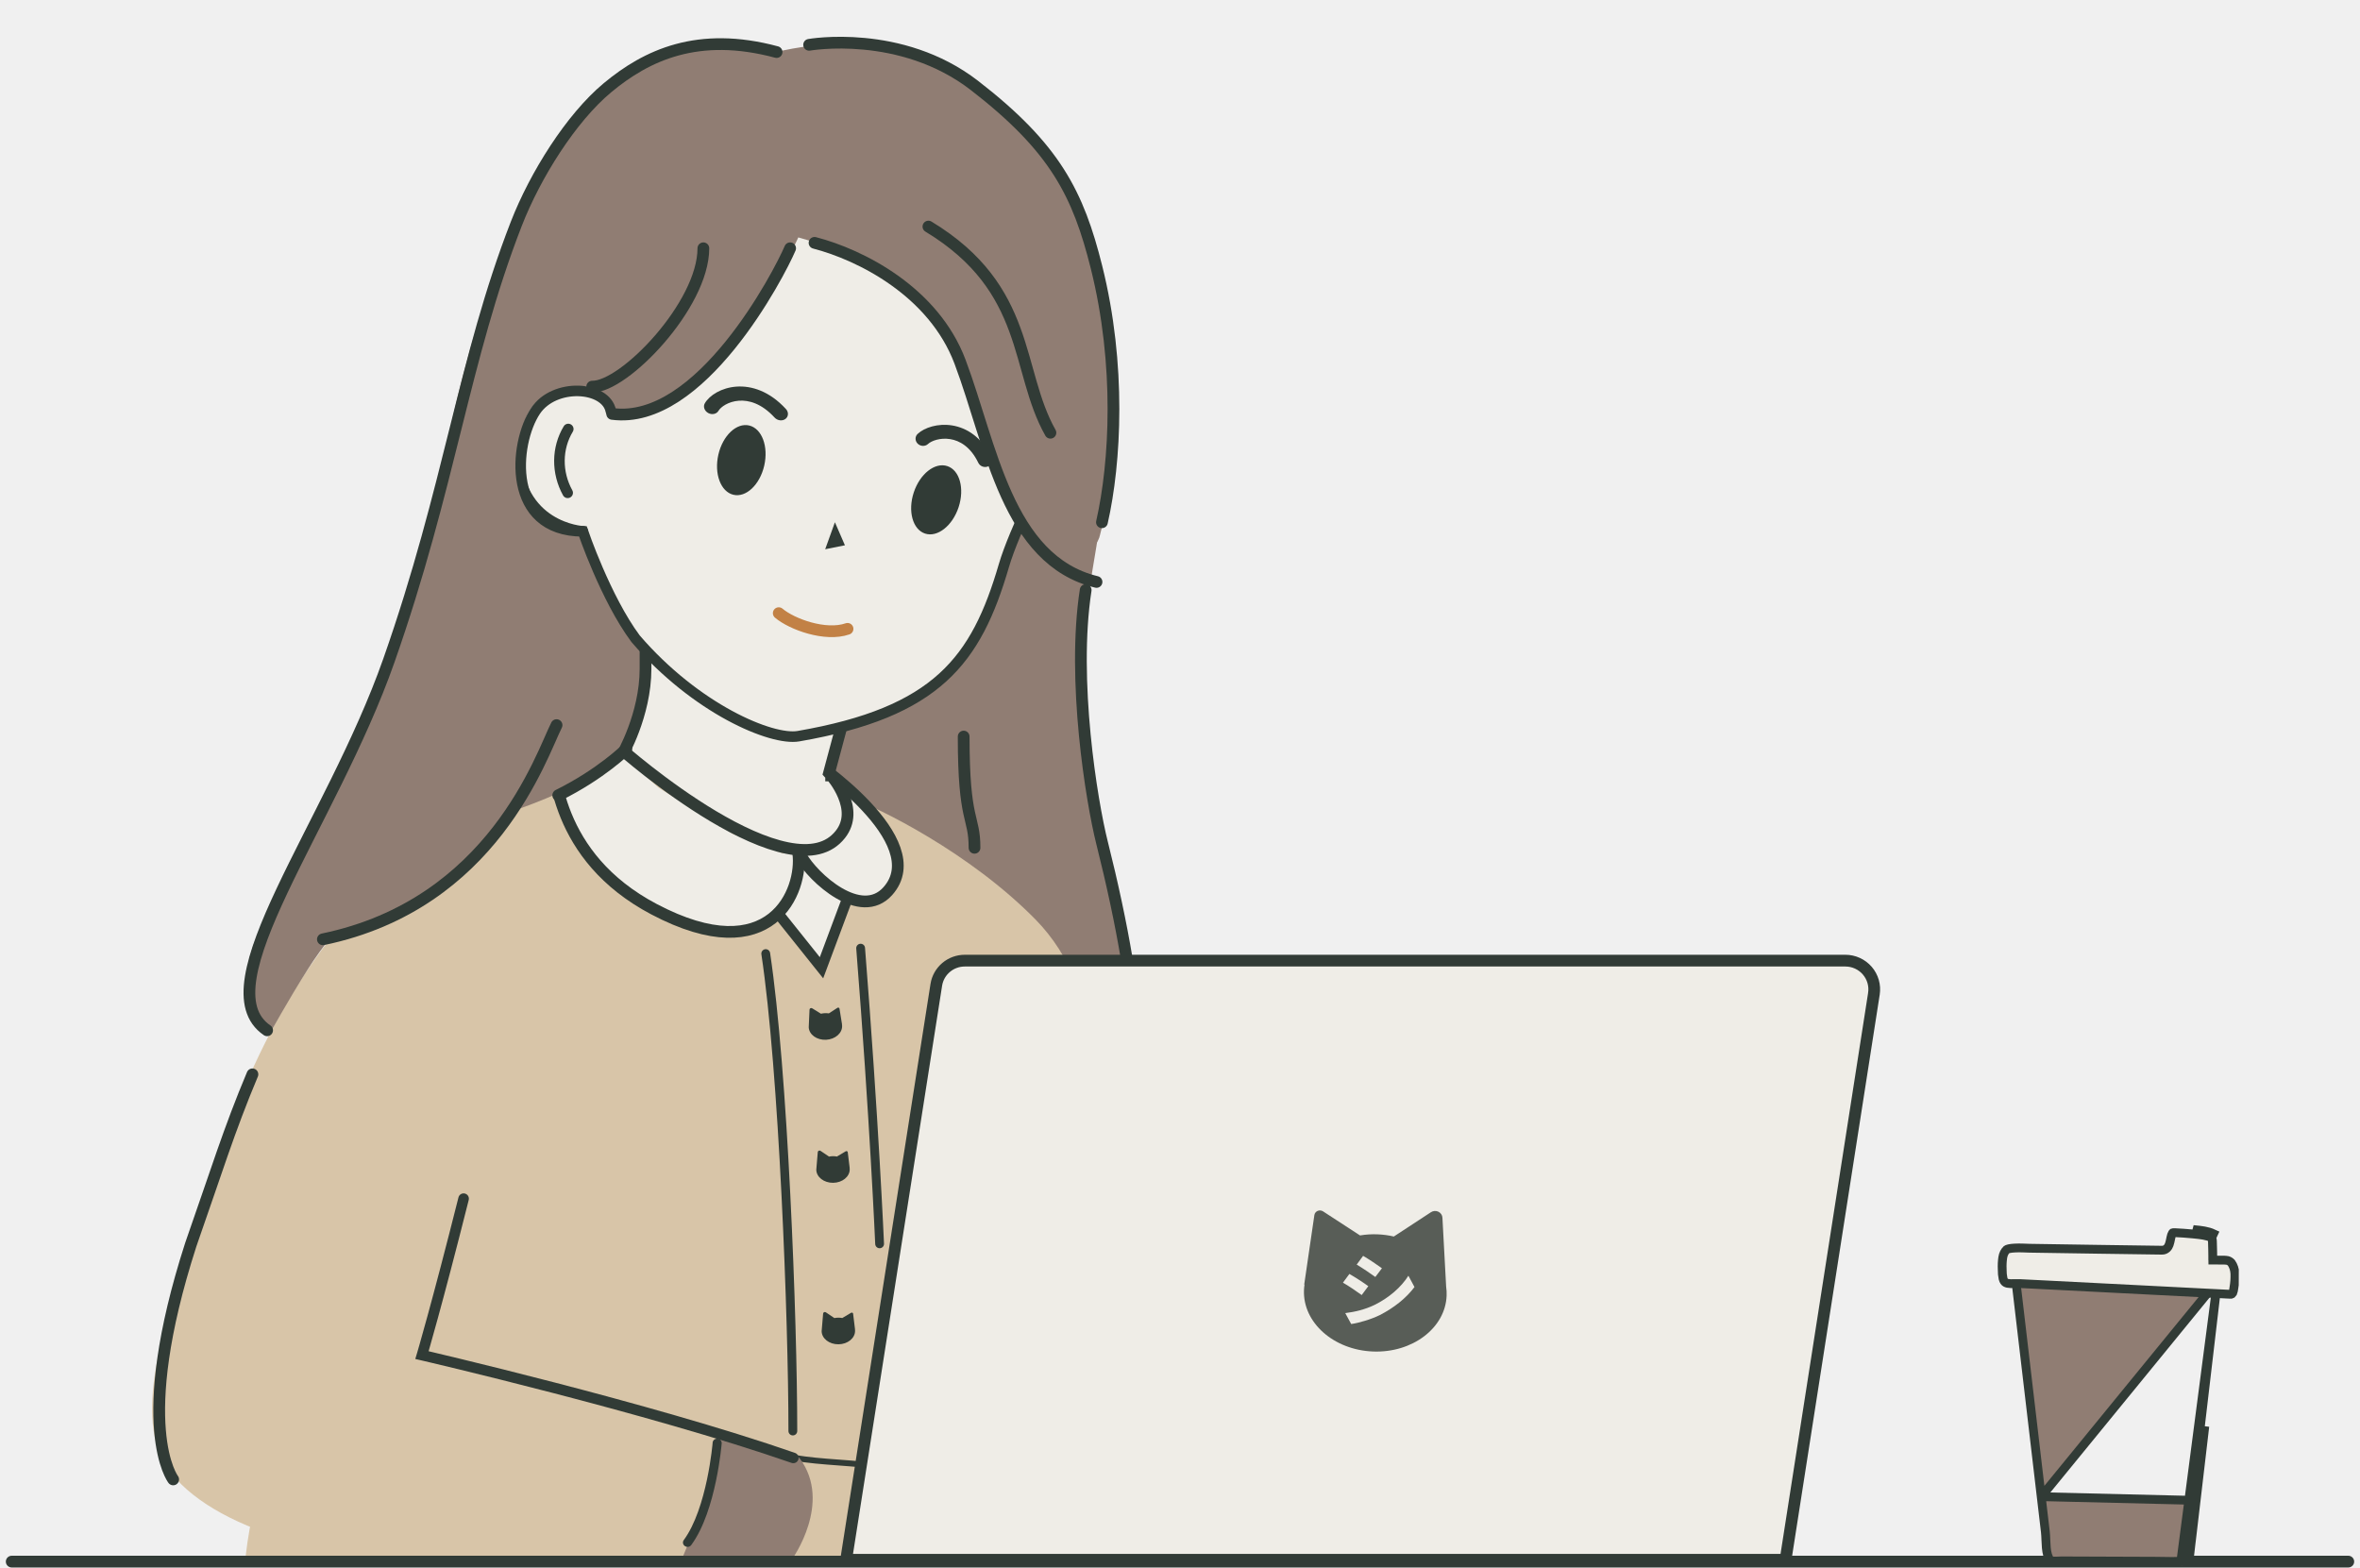
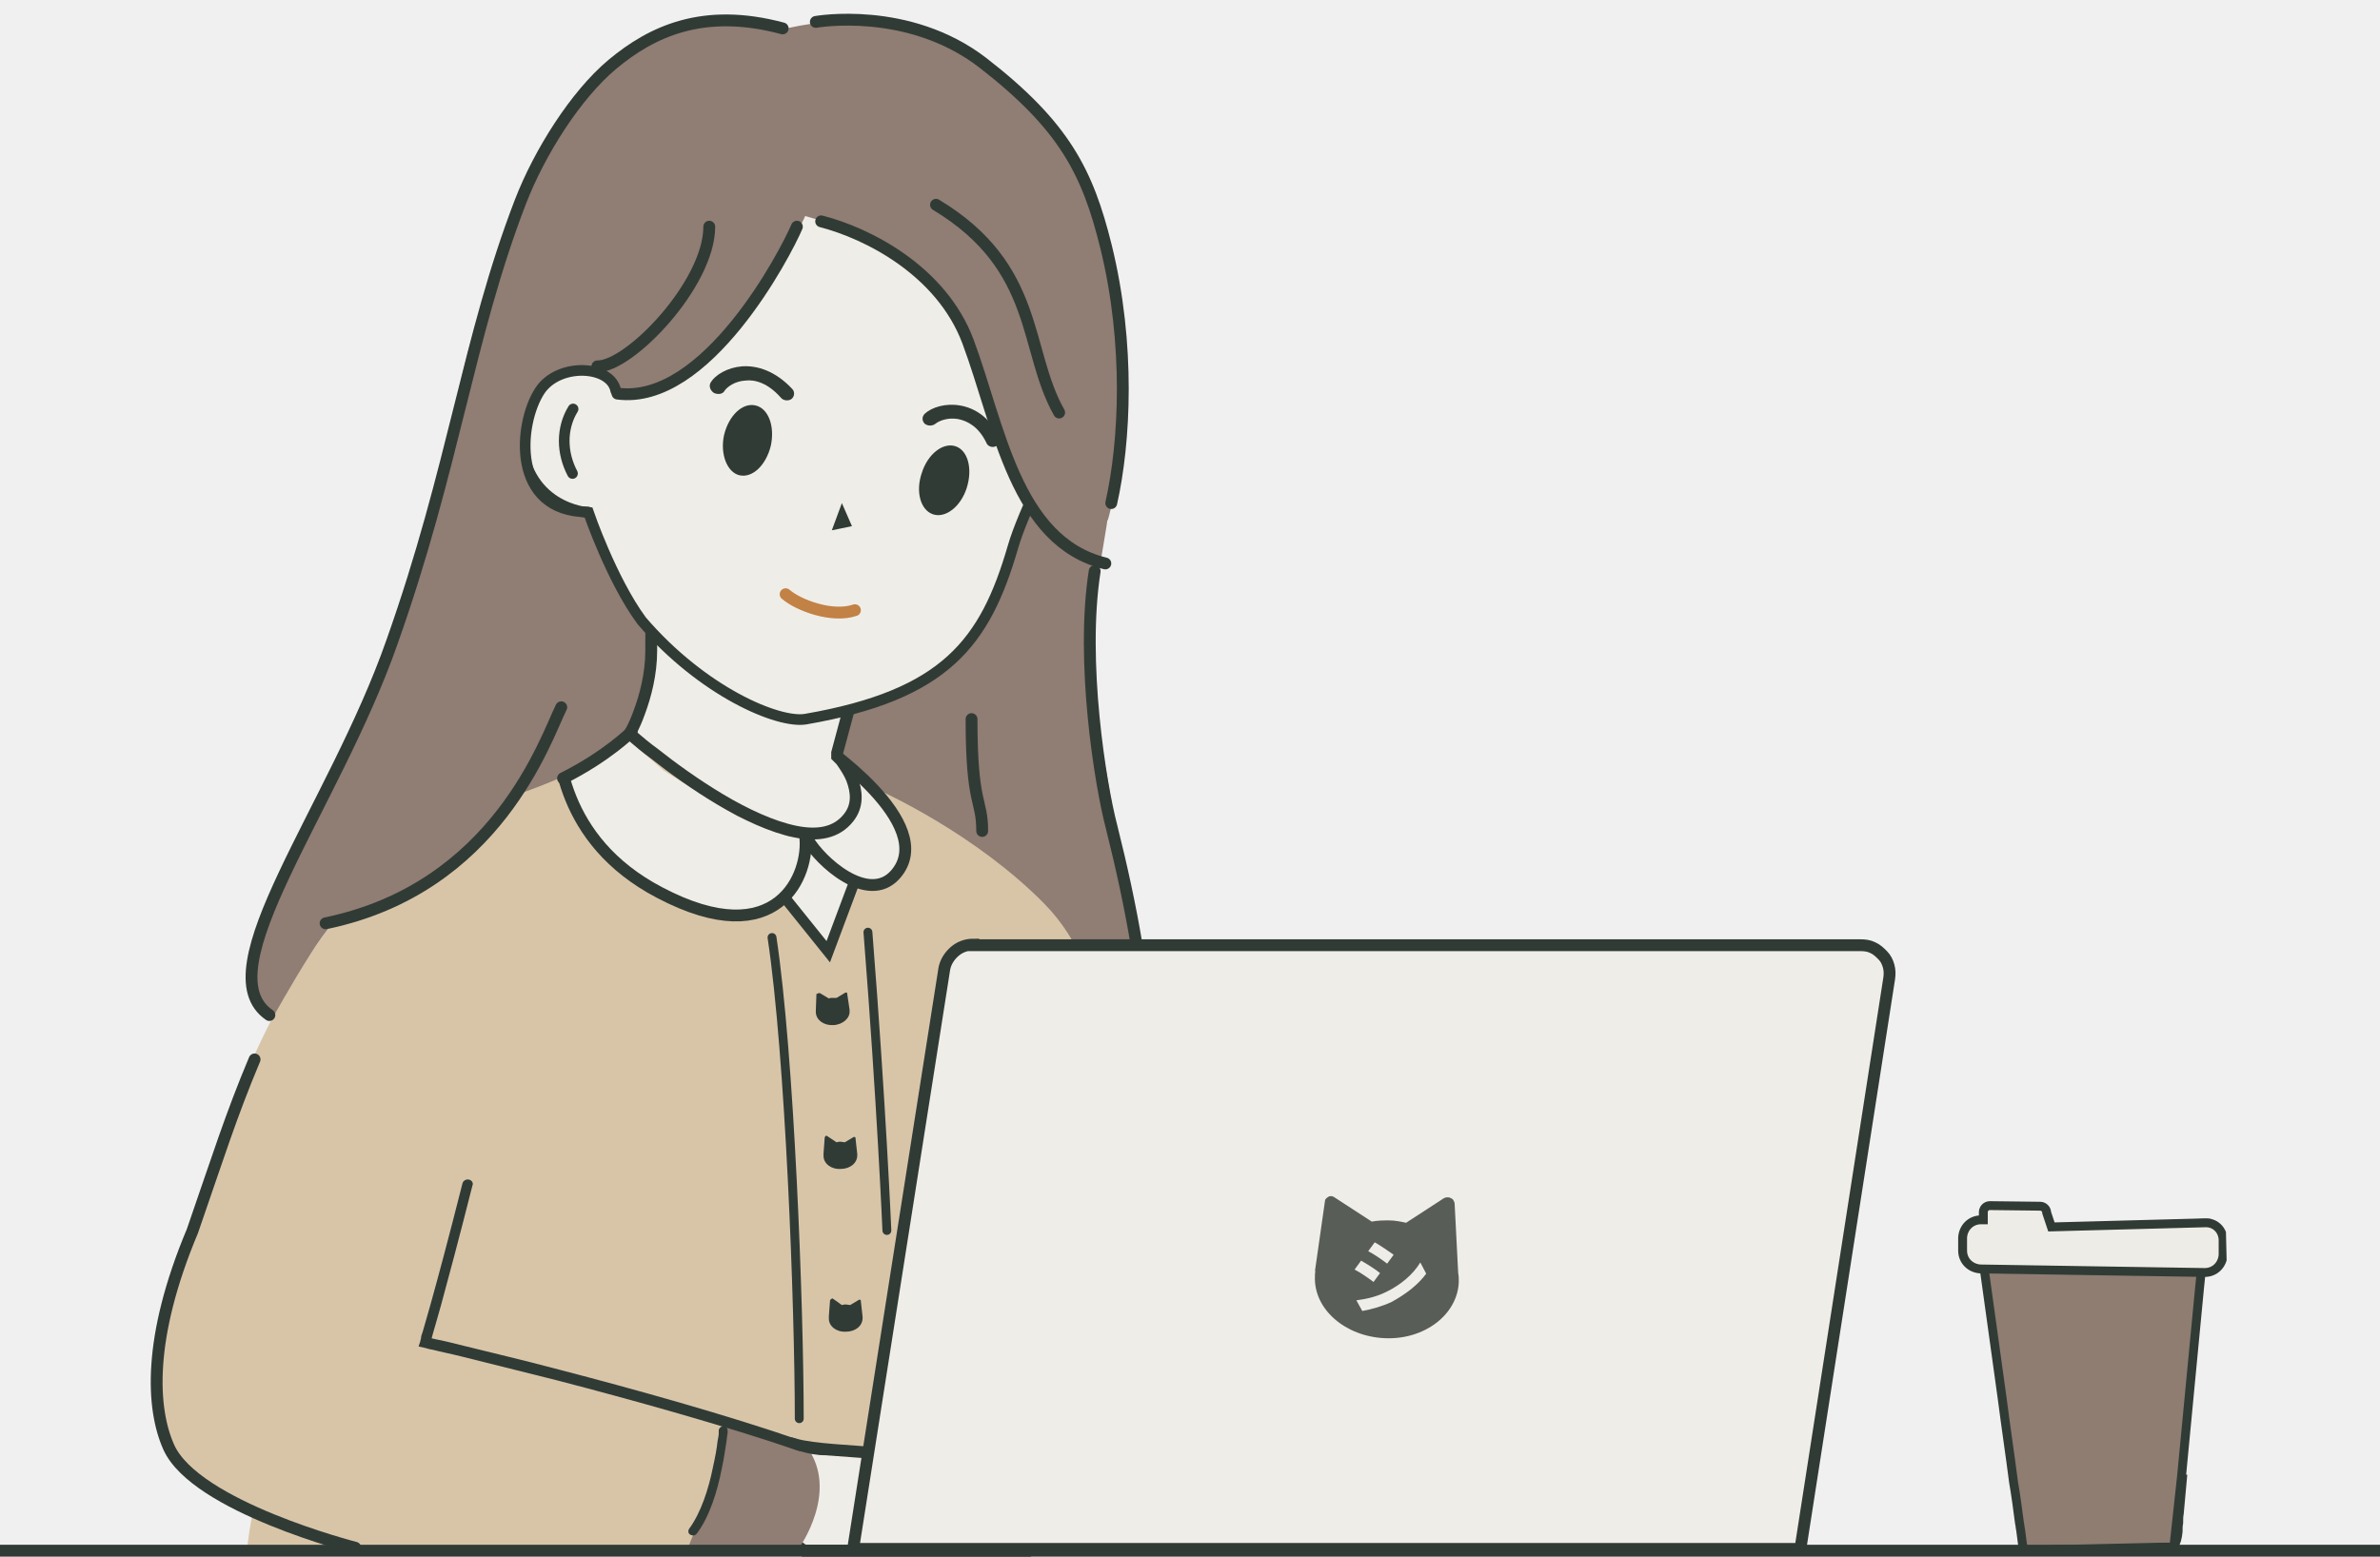
- <svg xmlns="http://www.w3.org/2000/svg" width="402" height="267" viewBox="0 0 402 267" fill="none">
-   <path d="M186.78 71.72L87.67 60.428L87.67 152.041L138.131 150.852C138.131 150.852 164.418 231.138 183.086 217.88C201.745 204.628 187.571 141.384 184.579 121.954C183.164 112.764 185.281 102.088 186.78 92.948C188.735 81.028 186.78 71.72 186.78 71.72Z" fill="#907D73" />
-   <path d="M41.84 265.096H179.355C182.834 223.36 189.904 202.031 186.121 188.551C186.121 188.551 188.772 169.23 176.381 156.617C165.179 145.214 149.63 137.58 144.872 135.888C140.113 134.195 136.149 143.465 136.149 143.465C130.906 132.569 106.23 127.111 106.23 127.111C106.23 127.111 99.831 135.554 94.626 135.888C82.424 136.617 73.274 153.77 65.383 164.709C63.352 173.221 51.426 180.16 48.861 205.278C47.426 219.474 45.954 234.597 44.468 248.732C43.579 257.133 42.703 257.769 41.84 265.096Z" fill="#D8C5A8" />
-   <path d="M137.894 171.971L137.775 174.636C137.759 174.753 137.753 174.87 137.759 174.988C137.822 176.239 139.145 177.19 140.715 177.113C142.285 177.036 143.506 175.959 143.443 174.708C143.439 174.633 143.431 174.559 143.418 174.485L143.433 174.497L142.998 171.805C142.992 171.771 142.977 171.738 142.954 171.71C142.931 171.682 142.901 171.66 142.866 171.647C142.831 171.633 142.793 171.627 142.755 171.631C142.718 171.634 142.681 171.647 142.65 171.667L141.186 172.616C140.956 172.582 140.721 172.57 140.488 172.582C140.269 172.593 140.052 172.624 139.839 172.674L138.351 171.753C138.308 171.725 138.258 171.709 138.205 171.706C138.153 171.703 138.101 171.713 138.054 171.736C138.007 171.758 137.968 171.792 137.939 171.833C137.911 171.874 137.896 171.922 137.894 171.971Z" fill="#313B36" />
-   <path d="M139.299 196.232L139.076 198.891C139.055 199.007 139.045 199.124 139.047 199.242C139.061 200.494 140.345 201.494 141.917 201.476C143.489 201.457 144.752 200.427 144.738 199.175C144.737 199.1 144.732 199.025 144.722 198.951L144.736 198.963L144.406 196.258C144.402 196.223 144.388 196.189 144.366 196.161C144.344 196.132 144.315 196.109 144.281 196.094C144.246 196.079 144.209 196.072 144.171 196.074C144.133 196.076 144.096 196.088 144.064 196.106L142.564 197C142.335 196.957 142.101 196.937 141.867 196.94C141.648 196.942 141.43 196.965 141.216 197.008L139.765 196.031C139.723 196.002 139.673 195.984 139.621 195.979C139.568 195.975 139.516 195.983 139.468 196.003C139.42 196.024 139.38 196.056 139.35 196.096C139.32 196.136 139.303 196.183 139.299 196.232Z" fill="#313B36" />
-   <path d="M140.211 223.739L139.988 226.398C139.967 226.514 139.957 226.631 139.959 226.749C139.973 228.001 141.257 229.002 142.83 228.983C144.402 228.965 145.664 227.935 145.65 226.682C145.649 226.607 145.644 226.532 145.634 226.458L145.648 226.471L145.318 223.765C145.314 223.73 145.3 223.697 145.278 223.668C145.256 223.639 145.227 223.616 145.193 223.601C145.158 223.586 145.121 223.579 145.083 223.582C145.045 223.584 145.008 223.595 144.976 223.614L143.476 224.507C143.247 224.464 143.013 224.444 142.779 224.447C142.56 224.45 142.342 224.473 142.128 224.515L140.677 223.539C140.635 223.51 140.585 223.492 140.533 223.487C140.481 223.482 140.428 223.49 140.38 223.511C140.333 223.531 140.292 223.563 140.262 223.604C140.232 223.644 140.215 223.691 140.211 223.739Z" fill="#313B36" />
-   <path d="M164.92 262.683C163.046 260.341 160.621 258.327 157.836 256.801M135.801 265.995C135.801 265.995 128.137 260.574 126.282 259.113L134.051 248C137.478 248.987 144.015 249.062 148.485 249.631C154.215 250.439 161.04 250.208 164.303 253.298C169.857 258.595 176.01 264.563 173.834 266L135.801 265.995Z" stroke="#313B36" stroke-linecap="round" />
-   <path d="M85.231 175.591C73.71 203.867 73.427 232.068 75.401 232.667C87.883 236.453 98.431 237.579 105.668 238.977C109.616 239.74 126.387 244.344 133.979 247.5C142.305 250.96 133.979 266 133.979 266C133.979 266 104.218 265.195 75.401 265.5C48.364 265.785 29.783 256.5 26.783 246.5C23.783 236.5 28.939 222.476 35.283 202.5C44.267 174.208 54.783 159.741 66.283 149C77.783 138.258 96.782 134.256 98.669 135.071C112.753 141.189 91.683 159.758 85.231 175.591Z" fill="#D8C5A8" />
-   <path d="M136.283 248.5C134.596 246.2 122.283 244.5 122.283 244.5L120.479 255L115.979 266L134.979 265.5C134.979 265.5 141.783 256 136.283 248.5Z" fill="#907D73" />
-   <path fill-rule="evenodd" clip-rule="evenodd" d="M79.189 203.304C78.707 203.182 78.218 203.475 78.096 203.957C75.806 213.058 74.035 219.714 72.836 224.093C72.237 226.283 71.781 227.903 71.475 228.975C71.322 229.511 71.207 229.91 71.129 230.175C71.091 230.307 71.062 230.406 71.043 230.471L71.016 230.562L71.014 230.566L71.014 230.567L70.741 231.485L71.674 231.701L71.877 230.824C71.674 231.701 71.674 231.701 71.674 231.701L72.111 231.803C72.4 231.871 72.826 231.971 73.377 232.101C74.48 232.362 76.083 232.744 78.084 233.23C82.086 234.201 87.678 235.586 94.04 237.238C106.77 240.543 122.555 244.914 134.836 249.187C135.306 249.35 135.819 249.102 135.982 248.633C136.146 248.163 135.897 247.65 135.428 247.487C123.075 243.189 107.232 238.803 94.493 235.495C88.12 233.841 82.517 232.454 78.508 231.481C76.504 230.994 74.897 230.611 73.791 230.349C73.493 230.279 73.23 230.217 73.006 230.164C73.064 229.965 73.13 229.734 73.206 229.469C73.514 228.39 73.971 226.764 74.572 224.568C75.774 220.177 77.549 213.509 79.842 204.396C79.963 203.914 79.671 203.425 79.189 203.304Z" fill="#313B36" />
-   <path d="M43 183C39 192.5 36.842 199.644 32.5 212C22.5 243 29.5 252 29.5 252" stroke="#313B36" stroke-width="2" stroke-linecap="round" />
-   <path fill-rule="evenodd" clip-rule="evenodd" d="M121.393 245.721L121.392 245.728L121.39 245.75L121.382 245.843C121.374 245.924 121.363 246.046 121.347 246.204C121.314 246.519 121.263 246.978 121.189 247.546C121.041 248.684 120.8 250.259 120.432 252.006C119.688 255.531 118.447 259.649 116.467 262.34C116.226 262.667 116.317 263.122 116.668 263.356C117.02 263.59 117.5 263.515 117.741 263.188C119.909 260.241 121.196 255.874 121.945 252.321C122.323 250.531 122.569 248.92 122.721 247.756C122.797 247.174 122.849 246.703 122.883 246.377C122.899 246.214 122.911 246.087 122.919 246C122.923 245.956 122.926 245.923 122.928 245.9L122.93 245.874L122.931 245.865C122.931 245.865 122.931 245.864 122.162 245.792L122.931 245.865C122.963 245.465 122.645 245.107 122.22 245.068C121.795 245.029 121.425 245.321 121.393 245.721Z" fill="#313B36" />
-   <path d="M139.933 164.844L144.816 151.77L134.909 145.149L131.357 154.113L139.933 164.844Z" fill="#EFEDE7" stroke="#313B36" stroke-width="1.8" stroke-linecap="round" />
-   <path d="M146.599 161.506C148.908 190.617 149.832 211.873 149.832 211.873" stroke="#313B36" stroke-width="1.5" stroke-linecap="round" />
-   <path d="M160.027 243.626L162.3 261.636" stroke="#313B36" stroke-width="1.5" stroke-linecap="round" />
-   <path d="M130.434 162.43C133.43 182.326 135.052 224.811 135.052 243.756" stroke="#313B36" stroke-width="1.5" stroke-linecap="round" />
-   <path d="M133.414 145.412L138.285 129.532L145.445 135.403L151.174 142.611L152.892 149.334L150.601 152.695L145.445 153.255L137.424 148.213L135.494 147.093L135.132 151.575L132.268 156.617L125.393 158.858L116.226 157.177L103.622 149.334L96.748 140.37L95.09 135.466L105.766 128.504L112.216 134.207L124.82 142.05L133.414 145.412Z" fill="#EFEDE7" />
-   <path d="M135.976 145.333C136.826 151.65 131.463 165.45 111.405 154.872C94.443 145.928 94.299 130.704 93.854 126.912" stroke="#313B36" stroke-width="2" />
-   <path d="M138.115 129.364C138.115 129.364 158.922 143.195 151.225 151.798C146.636 156.926 138.516 149.532 136.437 145.796" stroke="#313B36" stroke-width="2" />
-   <path d="M141.354 131.159L148.642 103.987L109.957 98.555L109.957 99.166L109.957 103.482L109.957 113.91C109.957 117.886 108.936 121.591 107.93 124.283C107.426 125.633 106.921 126.74 106.541 127.512C106.45 127.695 106.367 127.86 106.292 128.005C106.477 128.163 106.703 128.355 106.966 128.576C107.786 129.265 108.97 130.238 110.419 131.37C113.322 133.635 117.278 136.525 121.511 139.045C125.761 141.575 130.216 143.688 134.131 144.463C138.044 145.239 141.161 144.644 143.145 142.129C144.833 139.991 144.543 137.592 143.705 135.556C143.289 134.545 142.752 133.67 142.316 133.045C142.098 132.734 141.908 132.489 141.775 132.324C141.708 132.241 141.656 132.179 141.621 132.139C141.604 132.118 141.591 132.104 141.584 132.095L141.576 132.086L141.576 132.086L141.575 132.086L141.575 132.085L141.575 132.085L141.213 131.683L141.354 131.159Z" fill="#EFEDE7" stroke="#313B36" stroke-width="2" />
-   <path d="M176.162 51.992C176.162 51.992 184.061 65.826 180.933 71.86C178.007 80.639 172.818 90.126 171.001 96.345C166.283 112.5 159.609 121.32 135.999 125.401C131.445 126.188 118.562 120.775 108.265 108.798C103.142 101.906 99.283 90.5 99.283 90.5C99.283 90.5 88.004 89.944 87.783 76.5C87.544 68.916 87.942 60.048 101.283 63C101.283 63 125.529 21.46 149.315 29.672C163.147 34.448 176.162 51.992 176.162 51.992Z" fill="#EFEDE7" stroke="#313B36" stroke-width="1.8" stroke-miterlimit="10" />
-   <path d="M96.797 73.075C95.829 74.675 95.309 76.525 95.292 78.436C95.274 80.346 95.759 82.247 96.697 83.944" stroke="#313B36" stroke-width="1.8" stroke-miterlimit="10" stroke-linecap="round" />
-   <path d="M187.244 91.592C187.244 91.592 198.791 52.455 174.312 21.959C165.301 10.732 150.295 4.4 131.571 9.011C107.017 4.227 96.257 20.087 87.481 39.056C82.097 50.695 78.334 64.849 75.934 76.689C74.423 84.146 71.887 97.952 68.544 106.057C59.24 128.609 52.35 142.031 44.96 156.818C37.57 171.604 46 176 46 176C46 176 49 170.5 52.5 165C57.224 157.576 65.283 149 75.783 143C85.862 137.24 101.972 136.011 104.837 125.255C107.703 114.498 103.343 105.242 103.343 105.242C103.343 105.242 100.623 102.099 98.584 99.586C96.544 97.072 98.455 93.362 97.18 91.593C95.26 90.413 92.16 89.259 90.252 85.722C87.554 80.72 88.227 76.745 88.783 74C89.526 70.323 90.922 68.432 92.783 67.5C96.311 65.733 99.19 65.651 100.783 66C102.375 66.349 103.783 70 103.783 70C103.783 70 111.449 73.075 122.283 61C131.569 50.65 135.977 40.442 135.977 40.442C144.29 42.752 155.375 47.373 160.456 54.766C166.463 65.103 167.57 79.535 172.926 87.573C183.086 102.821 187.244 91.592 187.244 91.592Z" fill="#907D73" />
-   <path d="M187.704 88.96C190.014 78.794 190.937 62.159 186.78 45.525C183.663 33.048 179.744 25.193 165.997 14.565C153.446 4.861 137.824 7.634 137.824 7.634" stroke="#313B36" stroke-width="2" stroke-linecap="round" />
-   <path d="M184.933 100.512C182.56 115.821 185.967 136.579 187.704 143.486C194.789 171.658 196.584 194.596 187.704 198.011" stroke="#313B36" stroke-width="2" stroke-linecap="round" />
-   <path d="M104.048 70.013C103.204 65.73 94.44 65.17 91.215 69.996C87.478 75.59 86.283 90.5 99.283 90.5" stroke="#313B36" stroke-width="1.8" stroke-linecap="round" />
-   <path d="M134.591 42.29C132.689 46.766 119.283 72.5 104.283 70.5" stroke="#313B36" stroke-width="2" stroke-linecap="round" />
-   <path d="M119.811 42.29C119.811 51.994 106.288 65.978 100.875 65.856" stroke="#313B36" stroke-width="2" stroke-linecap="round" />
-   <path d="M73.5 152.5C82.3 147.3 91.167 130.667 94 124L74.5 134.5L53.5 160C56.667 159.333 64.7 157.7 73.5 152.5Z" fill="#907D73" />
-   <path d="M158.145 38.593C175.696 49.221 172.925 63.084 178.929 73.711" stroke="#313B36" stroke-width="2" stroke-linecap="round" />
-   <path d="M138.747 41.366C146.555 43.391 159.019 49.636 163.532 61.62C168.879 75.817 171.539 95.429 186.78 99.126" stroke="#313B36" stroke-width="2" stroke-linecap="round" />
-   <path d="M164.149 125.464C164.149 140.251 165.997 138.864 165.997 144.409" stroke="#313B36" stroke-width="2" stroke-linecap="round" />
-   <path d="M106.694 127.575C106.694 127.575 102.449 131.819 95.09 135.466" stroke="#313B36" stroke-width="2" stroke-linecap="round" />
-   <path d="M45.5 175.5C34.5 168 56.398 140.513 66.235 112.526C76.66 82.865 78.957 61.249 87.942 38.131C91.176 29.814 97.29 20.095 103.461 14.956C110.126 9.405 118.887 5.264 132.284 8.866" stroke="#313B36" stroke-width="2" stroke-linecap="round" />
-   <path d="M94.804 123.514C92.198 128.677 84.001 154 55.001 160" stroke="#313B36" stroke-width="2" stroke-linecap="round" />
-   <path d="M124.919 84.276C127.077 84.793 129.431 82.573 130.179 79.315C130.927 76.058 129.784 72.998 127.627 72.48C125.469 71.962 123.114 74.183 122.367 77.44C121.619 80.697 122.762 83.758 124.919 84.276Z" fill="#313B36" />
-   <path fill-rule="evenodd" clip-rule="evenodd" d="M125.855 68.256C124.063 68.39 122.773 69.317 122.388 69.975C122.06 70.537 121.272 70.705 120.63 70.35C119.987 69.995 119.733 69.252 120.061 68.691C120.866 67.314 122.911 66.045 125.411 65.857C128.031 65.661 131.093 66.644 133.877 69.674C134.363 70.204 134.325 70.958 133.792 71.36C133.259 71.761 132.432 71.658 131.946 71.128C129.714 68.699 127.527 68.13 125.855 68.256Z" fill="#313B36" />
-   <path fill-rule="evenodd" clip-rule="evenodd" d="M161.848 74.797C160.135 74.523 158.646 75.098 158.083 75.624C157.603 76.074 156.817 76.055 156.328 75.582C155.838 75.109 155.83 74.361 156.31 73.911C157.486 72.809 159.786 72.084 162.175 72.466C164.679 72.867 167.23 74.464 168.89 77.904C169.18 78.505 168.911 79.199 168.29 79.454C167.668 79.709 166.93 79.428 166.64 78.827C165.309 76.069 163.446 75.053 161.848 74.797Z" fill="#313B36" />
-   <path d="M157.575 90.887C159.684 91.579 162.242 89.568 163.288 86.394C164.334 83.219 163.472 80.085 161.363 79.393C159.253 78.7 156.695 80.712 155.649 83.886C154.603 87.06 155.465 90.195 157.575 90.887Z" fill="#313B36" />
-   <path d="M143.923 92.882L140.561 93.554L142.218 88.961" fill="#313B36" />
-   <path d="M132.652 104.444C134.881 106.333 140.599 108.428 144.367 107.116" stroke="#C28145" stroke-width="2" stroke-linecap="round" />
-   <path d="M167.18 190.983C170.126 211.724 168.947 243.41 168.947 243.41" stroke="#313B36" stroke-width="1.2" stroke-linecap="round" />
-   <path d="M164.358 163.632L164.354 163.632C163.184 163.627 162.052 164.038 161.161 164.79C160.27 165.541 159.679 166.583 159.492 167.728C159.492 167.729 159.492 167.73 159.492 167.731L144.131 265.689H304.152L319.199 169.277L319.199 169.276C319.308 168.579 319.264 167.866 319.07 167.187C318.876 166.508 318.536 165.879 318.074 165.342C317.612 164.806 317.039 164.375 316.393 164.08C315.748 163.784 315.045 163.631 314.334 163.632H314.334L164.358 163.632Z" fill="#EFEDE7" stroke="#313B36" stroke-width="2" />
-   <path d="M245.702 207.424L246.334 219.152C246.409 219.665 246.436 220.182 246.416 220.699C246.205 226.211 240.597 230.469 233.885 230.213C227.174 229.956 221.907 225.281 222.118 219.77C222.131 219.44 222.163 219.112 222.214 218.786L222.154 218.84L223.889 206.967C223.911 206.814 223.974 206.669 224.072 206.545C224.169 206.421 224.298 206.323 224.445 206.261C224.593 206.198 224.756 206.172 224.917 206.186C225.078 206.2 225.233 206.253 225.368 206.34L231.666 210.441C232.65 210.276 233.651 210.213 234.649 210.252C235.585 210.289 236.514 210.414 237.424 210.625L243.739 206.489C243.922 206.366 244.137 206.292 244.36 206.276C244.584 206.26 244.808 206.302 245.009 206.398C245.21 206.494 245.381 206.64 245.503 206.82C245.625 207.001 245.694 207.209 245.702 207.424Z" fill="#585D57" />
-   <path d="M232.191 213.92C233.122 214.456 234.669 215.488 235.398 216.03L234.274 217.516C233.488 216.944 232.027 215.957 231.096 215.407L232.191 213.92ZM229.15 223.671C230.773 223.469 232.504 223.063 234.106 222.29C236.604 221.065 238.692 219.241 239.906 217.301L240.942 219.23C239.544 221.108 237.432 222.779 235.035 224.007C233.536 224.742 231.436 225.356 230.16 225.53L229.15 223.671ZM229.853 216.999C230.798 217.536 232.346 218.54 233.075 219.082L231.95 220.595C231.165 220.01 229.703 219.023 228.757 218.486L229.853 216.999Z" fill="#EFEDE7" />
-   <path d="M400.005 266H1.995" stroke="#313B36" stroke-width="2" stroke-linecap="round" />
-   <g clip-path="url(#clip0_1159_19808)">
-     <path d="M374.085 255.576C373.841 257.659 373.596 259.742 373.351 261.824C373.308 262.197 373.262 262.565 373.216 262.933C373.134 263.593 373.052 264.254 372.985 264.945C372.88 266.021 372.685 266.655 371.514 266.702L371.484 265.953C370.518 265.991 369.564 265.973 368.586 265.955C368.085 265.946 367.579 265.937 367.062 265.935L351.158 265.875C350.979 265.874 350.775 265.886 350.589 265.896C350.549 265.898 350.51 265.901 350.472 265.903C350.241 265.915 350.028 265.923 349.83 265.914C349.388 265.894 349.258 265.798 349.224 265.754L349.219 265.747L349.219 265.747C348.833 265.256 348.651 264.534 348.566 263.627C348.526 263.201 348.509 262.765 348.491 262.321L348.489 262.266C348.472 261.813 348.452 261.343 348.402 260.913C348.168 258.924 347.934 256.933 347.699 254.939L374.085 255.576ZM374.085 255.576C374.579 251.367 375.073 247.157 375.566 242.945L374.085 255.576ZM377.713 218.207L374.821 242.858L374.821 242.858C374.328 247.07 373.834 251.28 373.34 255.488L373.34 255.488C373.096 257.572 372.851 259.655 372.606 261.737L372.606 261.738C372.564 262.098 372.519 262.46 372.474 262.826C372.391 263.493 372.307 264.173 372.238 264.872C372.184 265.426 372.116 265.663 372.034 265.781L372.033 265.782C372.005 265.822 371.927 265.935 371.485 265.953L377.713 218.207ZM377.713 218.207C371.531 217.947 365.349 217.69 359.169 217.436L359.168 217.436L348.948 217.009L348.948 217.009L343.849 216.799C343.662 216.795 343.457 216.802 343.22 216.809C343.609 220.106 343.996 223.403 344.382 226.699C344.382 226.699 344.382 226.699 344.382 226.699L347.699 254.939L377.713 218.207Z" fill="#907D73" stroke="#313B36" stroke-width="1.5" />
-     <path d="M376.729 210.829C376.729 210.829 376.729 210.829 376.729 210.829L376.729 210.829ZM376.729 210.829C376.729 210.829 376.729 210.829 376.729 210.829M376.729 210.829L376.729 210.829M376.729 210.829L377.049 210.151C376.051 209.682 374.923 209.571 373.856 209.466C373.766 209.457 373.675 209.448 373.585 209.439L376.729 210.829ZM377.664 214.641L376.927 214.638L376.917 213.901L377.667 213.891L376.917 213.9L376.917 213.9L376.917 213.9L376.917 213.899L376.917 213.895L376.917 213.88L376.916 213.82L376.913 213.602C376.911 213.418 376.907 213.166 376.902 212.892C376.892 212.344 376.878 211.725 376.862 211.398C376.848 211.179 376.818 211.019 376.777 210.914C376.757 210.865 376.741 210.842 376.734 210.833C376.732 210.831 376.73 210.83 376.73 210.829C375.854 210.418 374.853 210.319 373.757 210.21C373.675 210.202 373.593 210.193 373.51 210.185L373.51 210.185C372.496 210.082 371.476 210.022 370.443 209.967L370.266 209.967L370.248 209.967L370.23 209.966C370.148 209.961 370.12 209.977 370.114 209.98L370.114 209.98C370.106 209.984 370.079 210.001 370.039 210.062C369.942 210.21 369.864 210.461 369.781 210.845C369.768 210.91 369.753 210.981 369.738 211.057C369.678 211.354 369.605 211.717 369.499 212C369.429 212.188 369.316 212.423 369.12 212.616C368.9 212.831 368.606 212.962 368.265 212.954L368.264 212.954L368.252 212.954L368.205 212.953L368.022 212.951L367.326 212.941L364.837 212.906C362.775 212.877 360.019 212.838 357.244 212.798C351.709 212.718 346.063 212.635 345.749 212.621C344.869 212.581 343.952 212.547 343.179 212.588C342.793 212.608 342.466 212.645 342.211 212.702C341.961 212.758 341.846 212.819 341.809 212.846C341.488 213.147 341.239 213.618 341.151 214.184C341.053 214.848 341.021 215.525 341.055 216.199L341.056 216.225L341.055 216.251C341.046 216.772 341.094 217.291 341.199 217.793C341.307 218.213 341.478 218.382 341.632 218.473C341.82 218.584 342.092 218.642 342.49 218.652L342.497 218.652C342.719 218.66 342.949 218.652 343.205 218.644L343.215 218.643C343.463 218.635 343.742 218.626 344.009 218.639C344.009 218.639 344.009 218.639 344.009 218.639L349.114 218.897L349.115 218.897L359.335 219.418C365.785 219.743 372.235 220.071 378.687 220.403C378.687 220.403 378.687 220.403 378.687 220.403L379.749 220.457L380.092 220.458C380.115 220.453 380.144 220.441 380.178 220.416C380.22 220.385 380.269 220.334 380.312 220.258C380.418 219.988 380.489 219.693 380.518 219.386L380.521 219.356L380.526 219.327C380.663 218.546 380.718 217.745 380.689 216.946C380.658 216.236 380.433 215.582 380.076 215.089C379.815 214.819 379.517 214.69 379.238 214.675L379.215 214.673L379.192 214.671C378.96 214.644 378.727 214.635 378.494 214.644L378.479 214.644L378.463 214.644L377.664 214.641Z" fill="#EFEDE7" stroke="#313B36" stroke-width="1.5" />
+ <svg xmlns="http://www.w3.org/2000/svg" xmlns:xlink="http://www.w3.org/1999/xlink" version="1.1" id="圖層_1" x="0px" y="0px" viewBox="0 0 402 263" style="enable-background:new 0 0 402 263;" xml:space="preserve">
+   <style type="text/css">
+ 	.st0{clip-path:url(#SVGID_2_);}
+ 	.st1{fill:#8F7D72;stroke:#313B36;stroke-width:1.5;}
+ 	.st2{fill:#EEECE6;stroke:#313B36;stroke-width:1.5;}
+ 	.st3{fill:#907D73;}
+ 	.st4{fill:#D8C5A8;}
+ 	.st5{fill:#313B36;}
+ 	.st6{fill:#EFEDE7;stroke:#313B36;stroke-width:2;}
+ 	.st7{fill-rule:evenodd;clip-rule:evenodd;fill:#313B36;}
+ 	.st8{fill:none;stroke:#313B36;stroke-width:2;stroke-linecap:round;}
+ 	.st9{fill:#EFEDE7;stroke:#313B36;stroke-width:1.8;stroke-linecap:round;}
+ 	.st10{fill:none;stroke:#313B36;stroke-width:1.5;stroke-linecap:round;}
+ 	.st11{fill:#EFEDE7;}
+ 	.st12{fill:none;stroke:#313B36;stroke-width:2;}
+ 	.st13{fill:#EFEDE7;stroke:#313B36;stroke-width:1.8;stroke-miterlimit:10;}
+ 	.st14{fill:none;stroke:#313B36;stroke-width:1.8;stroke-linecap:round;stroke-miterlimit:10;}
+ 	.st15{fill:none;stroke:#313B36;stroke-width:1.8;stroke-linecap:round;}
+ 	.st16{fill:none;stroke:#C28145;stroke-width:2;stroke-linecap:round;}
+ 	.st17{fill:none;stroke:#313B36;stroke-width:1.2;stroke-linecap:round;}
+ 	.st18{fill:#585D57;}
+ 	.st19{fill:none;stroke:#313B36;stroke-width:1.5;stroke-miterlimit:10;}
+ </style>
+   <g>
+     <g>
+       <defs>
+         <rect id="SVGID_1_" x="330.9" y="197.2" transform="matrix(0.9997 -2.426208e-02 2.426208e-02 0.9997 -5.4713 8.6491)" width="45.6" height="65.2" />
+       </defs>
+       <clipPath id="SVGID_2_">
+         <use xlink:href="#SVGID_1_" style="overflow:visible;" />
+       </clipPath>
+       <g class="st0">
+         <path class="st1" d="M367.2,261.2L367.2,261.2c0.4-0.6,0.6-1.4,0.7-2.4c0-0.5,0-1,0.1-1.5v-0.1c0-0.5,0-1,0.1-1.5     c0.2-2.2,0.4-4.4,0.6-6.6L367.2,261.2z M367.2,261.2L367.2,261.2c-0.1,0.1-0.2,0.2-0.7,0.2c-0.2,0-0.5,0-0.7,0h-0.1     c-0.2,0-0.4,0-0.6,0l-17.6,0.4c-0.6,0-1.1,0-1.7,0.1c-1.1,0-2.1,0.1-3.2,0.1c-0.5,0-0.6-0.1-0.7-0.2s-0.2-0.4-0.3-1     c-0.1-0.8-0.2-1.5-0.3-2.3c-0.1-0.4-0.1-0.8-0.2-1.2l0,0c-0.3-2.3-0.6-4.6-1-6.9l0,0c-0.6-4.7-1.3-9.3-1.9-14l0,0l-3.8-27.4     c6.9-0.4,13.8-0.9,20.6-1.3l0,0l11.3-0.7l0,0l5.6-0.3c0.2,0,0.4,0,0.7,0l0,0l0,0c-0.4,3.7-0.7,7.4-1.1,11.1l0,0l-3,31.4     L367.2,261.2z" />
+         <path class="st2" d="M372.6,206.6l-26.1,0.7l-0.8-2.4c0-0.6-0.5-1.1-1.1-1.1l-8.5-0.1c-0.6,0-1.1,0.5-1.1,1.1v1.3h-0.4     c-1.7,0-3,1.3-3.1,3v2.2c0,1.7,1.3,3,3,3.1l37.9,0.6c1.7,0,3-1.3,3.1-3v-2.2C375.6,208,374.3,206.6,372.6,206.6z" />
+       </g>
+     </g>
  </g>
-   <defs>
-     <clipPath id="clip0_1159_19808">
-       <rect width="41.163" height="58.832" fill="white" transform="matrix(-0.999993 -0.00377425 -0.00377065 0.999993 381.384 207.963)" />
-     </clipPath>
-   </defs>
+   <path class="st3" d="M186.8,67.7L87.7,56.4V148l50.5-1.2c0,0,26.3,80.3,45,67s4.5-76.5,1.5-95.9c-1.4-9.2,0.7-19.9,2.2-29  C188.7,77,186.8,67.7,186.8,67.7z" />
+   <path class="st4" d="M41.8,261.1h137.5c3.5-41.7,10.5-63.1,6.8-76.5c0,0,2.7-19.3-9.7-31.9c-11.2-11.4-26.8-19-31.5-20.7  c-4.8-1.7-8.7,7.6-8.7,7.6c-5.2-10.9-29.9-16.4-29.9-16.4s-6.4,8.4-11.6,8.8c-12.2,0.7-21.4,17.9-29.2,28.8  c-2,8.5-14,15.5-16.5,40.6c-1.4,14.2-2.9,29.3-4.4,43.5C43.6,253.1,42.7,253.8,41.8,261.1z" />
+   <path class="st5" d="M137.9,168l-0.1,2.7c0,0.1,0,0.2,0,0.4c0.1,1.3,1.4,2.2,3,2.1c1.6-0.1,2.8-1.2,2.7-2.4c0-0.1,0-0.1,0-0.2l0,0  l-0.4-2.7v-0.1l-0.1-0.1h-0.1h-0.1l-1.5,0.9c-0.2,0-0.5,0-0.7,0s-0.4,0-0.6,0.1l-1.5-0.9h-0.1c-0.1,0-0.1,0-0.2,0l-0.1,0.1  C137.9,167.9,137.9,167.9,137.9,168z" />
+   <path class="st5" d="M139.3,192.2l-0.2,2.7c0,0.1,0,0.2,0,0.4c0,1.3,1.3,2.3,2.9,2.2c1.6,0,2.8-1,2.8-2.3c0-0.1,0-0.2,0-0.2l0,0  l-0.3-2.7v-0.1l-0.1-0.1h-0.1h-0.1l-1.5,0.9c-0.2,0-0.5-0.1-0.7-0.1s-0.4,0-0.7,0.1l-1.5-1c0,0-0.1,0-0.1-0.1c-0.1,0-0.1,0-0.2,0  l-0.1,0.1C139.3,192.1,139.3,192.2,139.3,192.2z" />
+   <path class="st5" d="M140.2,219.7l-0.2,2.7c0,0.1,0,0.2,0,0.4c0,1.3,1.3,2.3,2.9,2.2c1.6,0,2.8-1,2.8-2.3c0-0.1,0-0.2,0-0.2l0,0  l-0.3-2.7v-0.1l-0.1-0.1h-0.1h-0.1l-1.5,0.9c-0.2,0-0.5-0.1-0.7-0.1s-0.4,0-0.7,0.1l-1.4-1c0,0-0.1,0-0.1-0.1c-0.1,0-0.1,0-0.2,0  l-0.1,0.1C140.2,219.6,140.2,219.7,140.2,219.7z" />
+   <path class="st6" d="M135.8,262c0,0-7.7-5.4-9.5-6.9l7.8-11.1c3.4,1,10,1.1,14.4,1.6c5.7,0.8,12.6,0.6,15.8,3.7  c5.6,5.3,11.7,11.3,9.5,12.7H135.8z" />
+   <path class="st4" d="M85.2,171.6c-11.5,28.3-11.8,56.5-9.8,57.1c12.5,3.8,23,4.9,30.3,6.3c3.9,0.8,20.7,5.4,28.3,8.5  c8.3,3.5,0,18.5,0,18.5s-29.8-0.8-58.6-0.5c-27,0.3-45.6-9-48.6-19s2.2-24,8.5-44c9-28.3,19.5-42.8,31-53.5s30.5-14.7,32.4-13.9  C112.8,137.2,91.7,155.8,85.2,171.6z" />
+   <path class="st3" d="M136.3,244.5c-1.7-2.3-14-4-14-4l-1.8,10.5l-4.5,11l19-0.5C135,261.5,141.8,252,136.3,244.5z" />
+   <path class="st7" d="M79.2,199.3c-0.5-0.1-1,0.2-1.1,0.7c-2.3,9.1-4.1,15.8-5.3,20.1c-0.6,2.2-1.1,3.8-1.4,4.9  c-0.2,0.5-0.3,0.9-0.3,1.2c0,0.1-0.1,0.2-0.1,0.3v0.1l0,0l0,0l-0.3,0.9l0.9,0.2l0.2-0.9c-0.2,0.9-0.2,0.9-0.2,0.9l0.4,0.1  c0.3,0.1,0.7,0.2,1.3,0.3c1.1,0.3,2.7,0.6,4.7,1.1c4,1,9.6,2.4,16,4c12.7,3.3,28.5,7.7,40.8,11.9c0.5,0.2,1-0.1,1.1-0.6  c0.2-0.5-0.1-1-0.6-1.1c-12.4-4.3-28.2-8.7-40.9-12c-6.4-1.7-12-3-16-4c-2-0.5-3.6-0.9-4.7-1.1c-0.3-0.1-0.6-0.1-0.8-0.2  c0.1-0.2,0.1-0.4,0.2-0.7c0.3-1.1,0.8-2.7,1.4-4.9c1.2-4.4,3-11.1,5.3-20.2C80,199.9,79.7,199.4,79.2,199.3z" />
+   <path class="st8" d="M43,179c-4,9.5-6.2,16.6-10.5,29c-7.6,18.1-6.9,30-4,36.5c4.5,10.1,31.5,17,31.5,17" />
+   <path class="st7" d="M121.4,241.7L121.4,241.7L121.4,241.7v0.1c0,0.1,0,0.2,0,0.4c0,0.3-0.1,0.8-0.2,1.3c-0.1,1.1-0.4,2.7-0.8,4.5  c-0.7,3.5-2,7.6-4,10.3c-0.2,0.3-0.2,0.8,0.2,1c0.4,0.2,0.8,0.2,1.1-0.2c2.2-2.9,3.5-7.3,4.2-10.9c0.4-1.8,0.6-3.4,0.8-4.6  c0.1-0.6,0.1-1.1,0.2-1.4c0-0.2,0-0.3,0-0.4v-0.1l0,0l0,0c0,0,0,0-0.8-0.1l0.8,0.1c0-0.4-0.3-0.8-0.7-0.8  C121.8,241,121.4,241.3,121.4,241.7z" />
+   <path class="st9" d="M139.9,160.8l4.9-13.1l-9.9-6.6l-3.6,9L139.9,160.8z" />
+   <path class="st10" d="M146.6,157.5c2.3,29.1,3.2,50.4,3.2,50.4" />
+   <path class="st10" d="M160,239.6l2.3,18" />
+   <path class="st10" d="M130.4,158.4c3,19.9,4.6,62.4,4.6,81.3" />
+   <path class="st11" d="M133.4,141.4l4.9-15.9l7.2,5.9l5.7,7.2l1.7,6.7l-2.3,3.4l-5.2,0.6l-8-5l-1.9-1.1l-0.4,4.5l-2.9,5l-6.9,2.2  l-9.2-1.7l-12.6-7.8l-6.9-9l-1.7-4.9l10.7-7l6.5,5.7l12.6,7.8L133.4,141.4z" />
+   <path class="st12" d="M136,141.3c0.8,6.3-4.5,20.1-24.6,9.5c-17-8.9-17.1-24.2-17.5-28" />
+   <path class="st12" d="M138.1,125.4c0,0,20.8,13.8,13.1,22.4c-4.6,5.1-12.7-2.3-14.8-6" />
+   <path class="st6" d="M141.4,127.2l7.3-27.2L110,94.6v0.6v4.3v10.4c0,4-1,7.7-2,10.4c-0.5,1.4-1,2.5-1.4,3.2  c-0.1,0.2-0.2,0.3-0.2,0.5c0.2,0.2,0.4,0.4,0.7,0.6c0.8,0.7,2,1.7,3.5,2.8c2.9,2.3,6.9,5.2,11.1,7.7s8.7,4.6,12.6,5.4  c3.9,0.8,7,0.2,9-2.3c1.7-2.1,1.4-4.5,0.6-6.6c-0.4-1-1-1.9-1.4-2.5c-0.2-0.3-0.4-0.6-0.5-0.7c-0.1-0.1-0.1-0.1-0.2-0.2l0,0l0,0l0,0  l0,0l0,0l0,0l-0.4-0.4L141.4,127.2z" />
+   <path class="st13" d="M176.2,48c0,0,7.9,13.8,4.8,19.9c-2.9,8.8-8.1,18.3-9.9,24.5c-4.7,16.2-11.4,25-35,29.1  c-4.6,0.8-17.4-4.6-27.7-16.6c-5.1-6.9-9-18.3-9-18.3s-11.3-0.6-11.5-14c-0.4-7.7,0-16.6,13.4-13.6c0,0,24.2-41.5,48-33.3  C163.1,30.4,176.2,48,176.2,48z" />
+   <path class="st14" d="M96.8,69.1c-1,1.6-1.5,3.5-1.5,5.4s0.5,3.8,1.4,5.5" />
+   <path class="st3" d="M187.2,87.6c0,0,11.5-39.1-12.9-69.6c-9-11.2-24-17.6-42.7-12.9c-24.6-4.8-35.3,11.1-44.1,30  C82.1,46.7,78.4,60.9,76,72.7c-1.5,7.5-4,21.3-7.4,29.4c-9.3,22.6-16.2,36-23.6,50.8c-7.4,14.8,1,19.2,1,19.2s3-5.5,6.5-11  c4.7-7.4,12.8-16,23.3-22c10.1-5.8,26.2-7,29.1-17.7c2.9-10.8-1.5-20-1.5-20s-2.7-3.1-4.8-5.7c-2-2.5-0.1-6.2-1.4-8  c-1.9-1.2-5-2.3-6.9-5.9c-2.7-5-2-9-1.5-11.7c0.7-3.7,2.1-5.6,4-6.5c3.5-1.8,6.4-1.8,8-1.5s3,4,3,4s7.7,3.1,18.5-9  c9.3-10.4,13.7-20.6,13.7-20.6c8.3,2.3,19.4,6.9,24.5,14.3c6,10.3,7.1,24.8,12.5,32.8C183.1,98.8,187.2,87.6,187.2,87.6z" />
+   <path class="st8" d="M187.7,85c2.3-10.2,3.2-26.8-0.9-43.4c-3.1-12.5-7-20.3-20.8-31c-12.6-9.7-28.2-6.9-28.2-6.9" />
+   <path class="st8" d="M184.9,96.5c-2.4,15.3,1,36.1,2.8,43c7.1,28.2,8.9,51.1,0,54.5" />
+   <path class="st15" d="M104,66c-0.8-4.3-9.6-4.8-12.8,0c-3.7,5.6-4.9,20.5,8.1,20.5" />
+   <path class="st8" d="M134.6,38.3c-1.9,4.5-15.3,30.2-30.3,28.2" />
+   <path class="st8" d="M119.8,38.3c0,9.7-13.5,23.7-18.9,23.6" />
+   <path class="st3" d="M73.5,148.5c8.8-5.2,17.7-21.8,20.5-28.5l-19.5,10.5l-21,25.5C56.7,155.3,64.7,153.7,73.5,148.5z" />
+   <path class="st8" d="M158.1,34.6c17.6,10.6,14.8,24.5,20.8,35.1" />
+   <path class="st8" d="M138.7,37.4c7.8,2,20.3,8.3,24.8,20.3c5.3,14.2,8,33.8,23.2,37.5" />
+   <path class="st8" d="M164.1,121.5c0,14.8,1.8,13.4,1.8,18.9" />
+   <path class="st8" d="M106.7,123.6c0,0-4.2,4.2-11.6,7.9" />
+   <path class="st8" d="M45.5,171.5c-11-7.5,10.9-35,20.7-63C76.7,78.9,79,57.2,87.9,34.1c3.2-8.3,9.3-18,15.5-23.2  c6.7-5.6,15.4-9.7,28.8-6.1" />
+   <path class="st8" d="M94.8,119.5C92.2,124.7,84,150,55,156" />
+   <path class="st5" d="M124.9,80.3c2.2,0.5,4.5-1.7,5.3-5c0.7-3.3-0.4-6.3-2.6-6.8c-2.2-0.5-4.5,1.7-5.3,5  C121.6,76.7,122.8,79.8,124.9,80.3z" />
+   <path class="st7" d="M125.9,64.3c-1.8,0.1-3.1,1.1-3.5,1.7c-0.3,0.6-1.1,0.7-1.8,0.4c-0.6-0.4-0.9-1.1-0.6-1.7  c0.8-1.4,2.9-2.6,5.3-2.8c2.6-0.2,5.7,0.8,8.5,3.8c0.5,0.5,0.4,1.3-0.1,1.7c-0.5,0.4-1.4,0.3-1.8-0.2  C129.7,64.7,127.5,64.1,125.9,64.3z" />
+   <path class="st7" d="M161.8,70.8c-1.7-0.3-3.2,0.3-3.8,0.8c-0.5,0.4-1.3,0.4-1.8,0c-0.5-0.5-0.5-1.2,0-1.7c1.2-1.1,3.5-1.8,5.9-1.4  c2.5,0.4,5.1,2,6.7,5.4c0.3,0.6,0,1.3-0.6,1.5c-0.6,0.3-1.4,0-1.6-0.6C165.3,72.1,163.4,71.1,161.8,70.8z" />
+   <path class="st5" d="M157.6,86.9c2.1,0.7,4.7-1.3,5.7-4.5s0.2-6.3-1.9-7c-2.1-0.7-4.7,1.3-5.7,4.5C154.6,83.1,155.5,86.2,157.6,86.9  z" />
+   <path class="st5" d="M143.9,88.9l-3.4,0.7l1.7-4.6" />
+   <path class="st16" d="M132.7,100.4c2.2,1.9,7.9,4,11.7,2.7" />
+   <path class="st17" d="M167.2,187c2.9,20.7,1.8,52.4,1.8,52.4" />
+   <path class="st6" d="M164.4,159.6L164.4,159.6c-1.2,0-2.3,0.4-3.2,1.2s-1.5,1.8-1.7,2.9l0,0l-15.4,98h160l15-96.4l0,0  c0.1-0.7,0.1-1.4-0.1-2.1s-0.5-1.3-1-1.8s-1-1-1.7-1.3c-0.6-0.3-1.3-0.4-2.1-0.4l0,0H164.4V159.6z" />
+   <path class="st18" d="M245.7,203.4l0.6,11.7c0.1,0.5,0.1,1,0.1,1.5c-0.2,5.5-5.8,9.8-12.5,9.5s-12-4.9-11.8-10.4c0-0.3,0-0.7,0.1-1  l-0.1,0.1l1.7-11.9c0-0.2,0.1-0.3,0.2-0.4c0.1-0.1,0.2-0.2,0.4-0.3c0.1-0.1,0.3-0.1,0.5-0.1s0.3,0.1,0.5,0.2l6.3,4.1  c1-0.2,2-0.2,3-0.2c0.9,0,1.9,0.2,2.8,0.4l6.3-4.1c0.2-0.1,0.4-0.2,0.6-0.2c0.2,0,0.4,0,0.6,0.1c0.2,0.1,0.4,0.2,0.5,0.4  C245.6,203,245.7,203.2,245.7,203.4z" />
+   <path class="st11" d="M232.2,209.9c0.9,0.5,2.5,1.6,3.2,2.1l-1.1,1.5c-0.8-0.6-2.2-1.6-3.2-2.1L232.2,209.9z M229.1,219.7  c1.6-0.2,3.4-0.6,5-1.4c2.5-1.2,4.6-3,5.8-5l1,1.9c-1.4,1.9-3.5,3.5-5.9,4.8c-1.5,0.7-3.6,1.3-4.9,1.5L229.1,219.7z M229.9,213  c0.9,0.5,2.5,1.5,3.2,2.1l-1.1,1.5c-0.8-0.6-2.2-1.6-3.2-2.1L229.9,213z" />
+   <path class="st8" d="M402,262H0" />
+   <path class="st19" d="M133,243.6c4.9,2.2,8.5,1.4,8.5,1.4" />
</svg>
